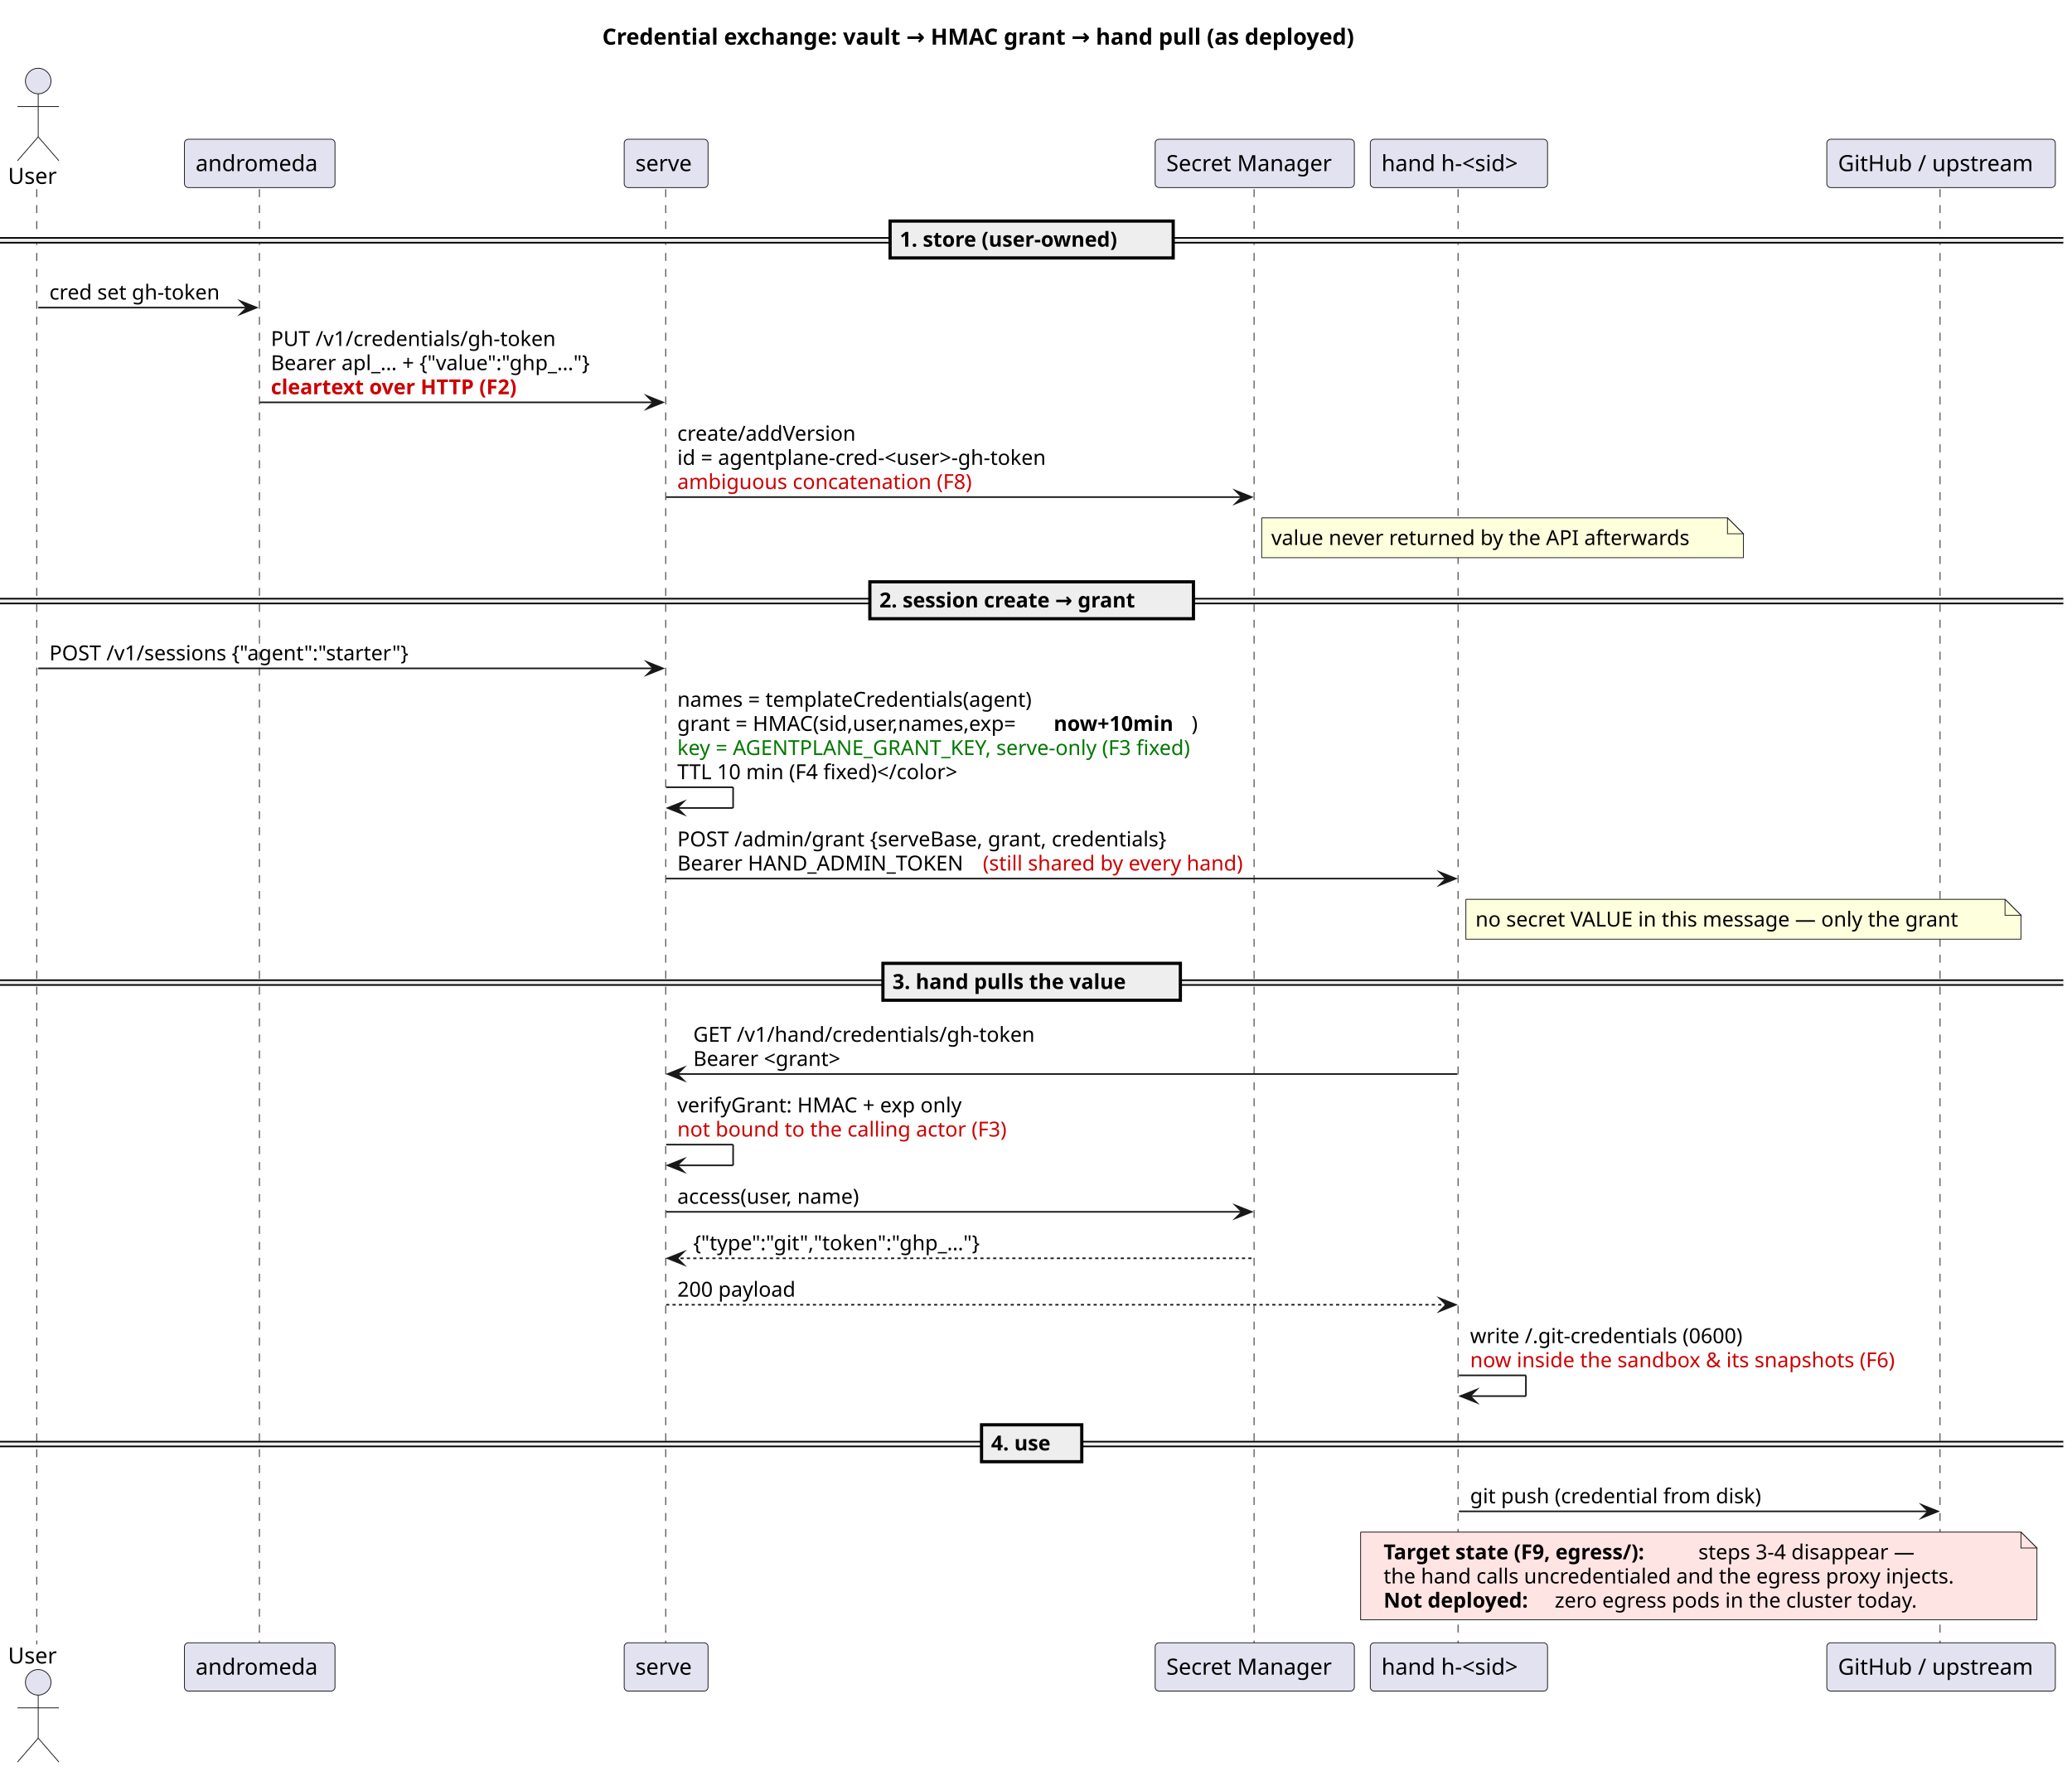
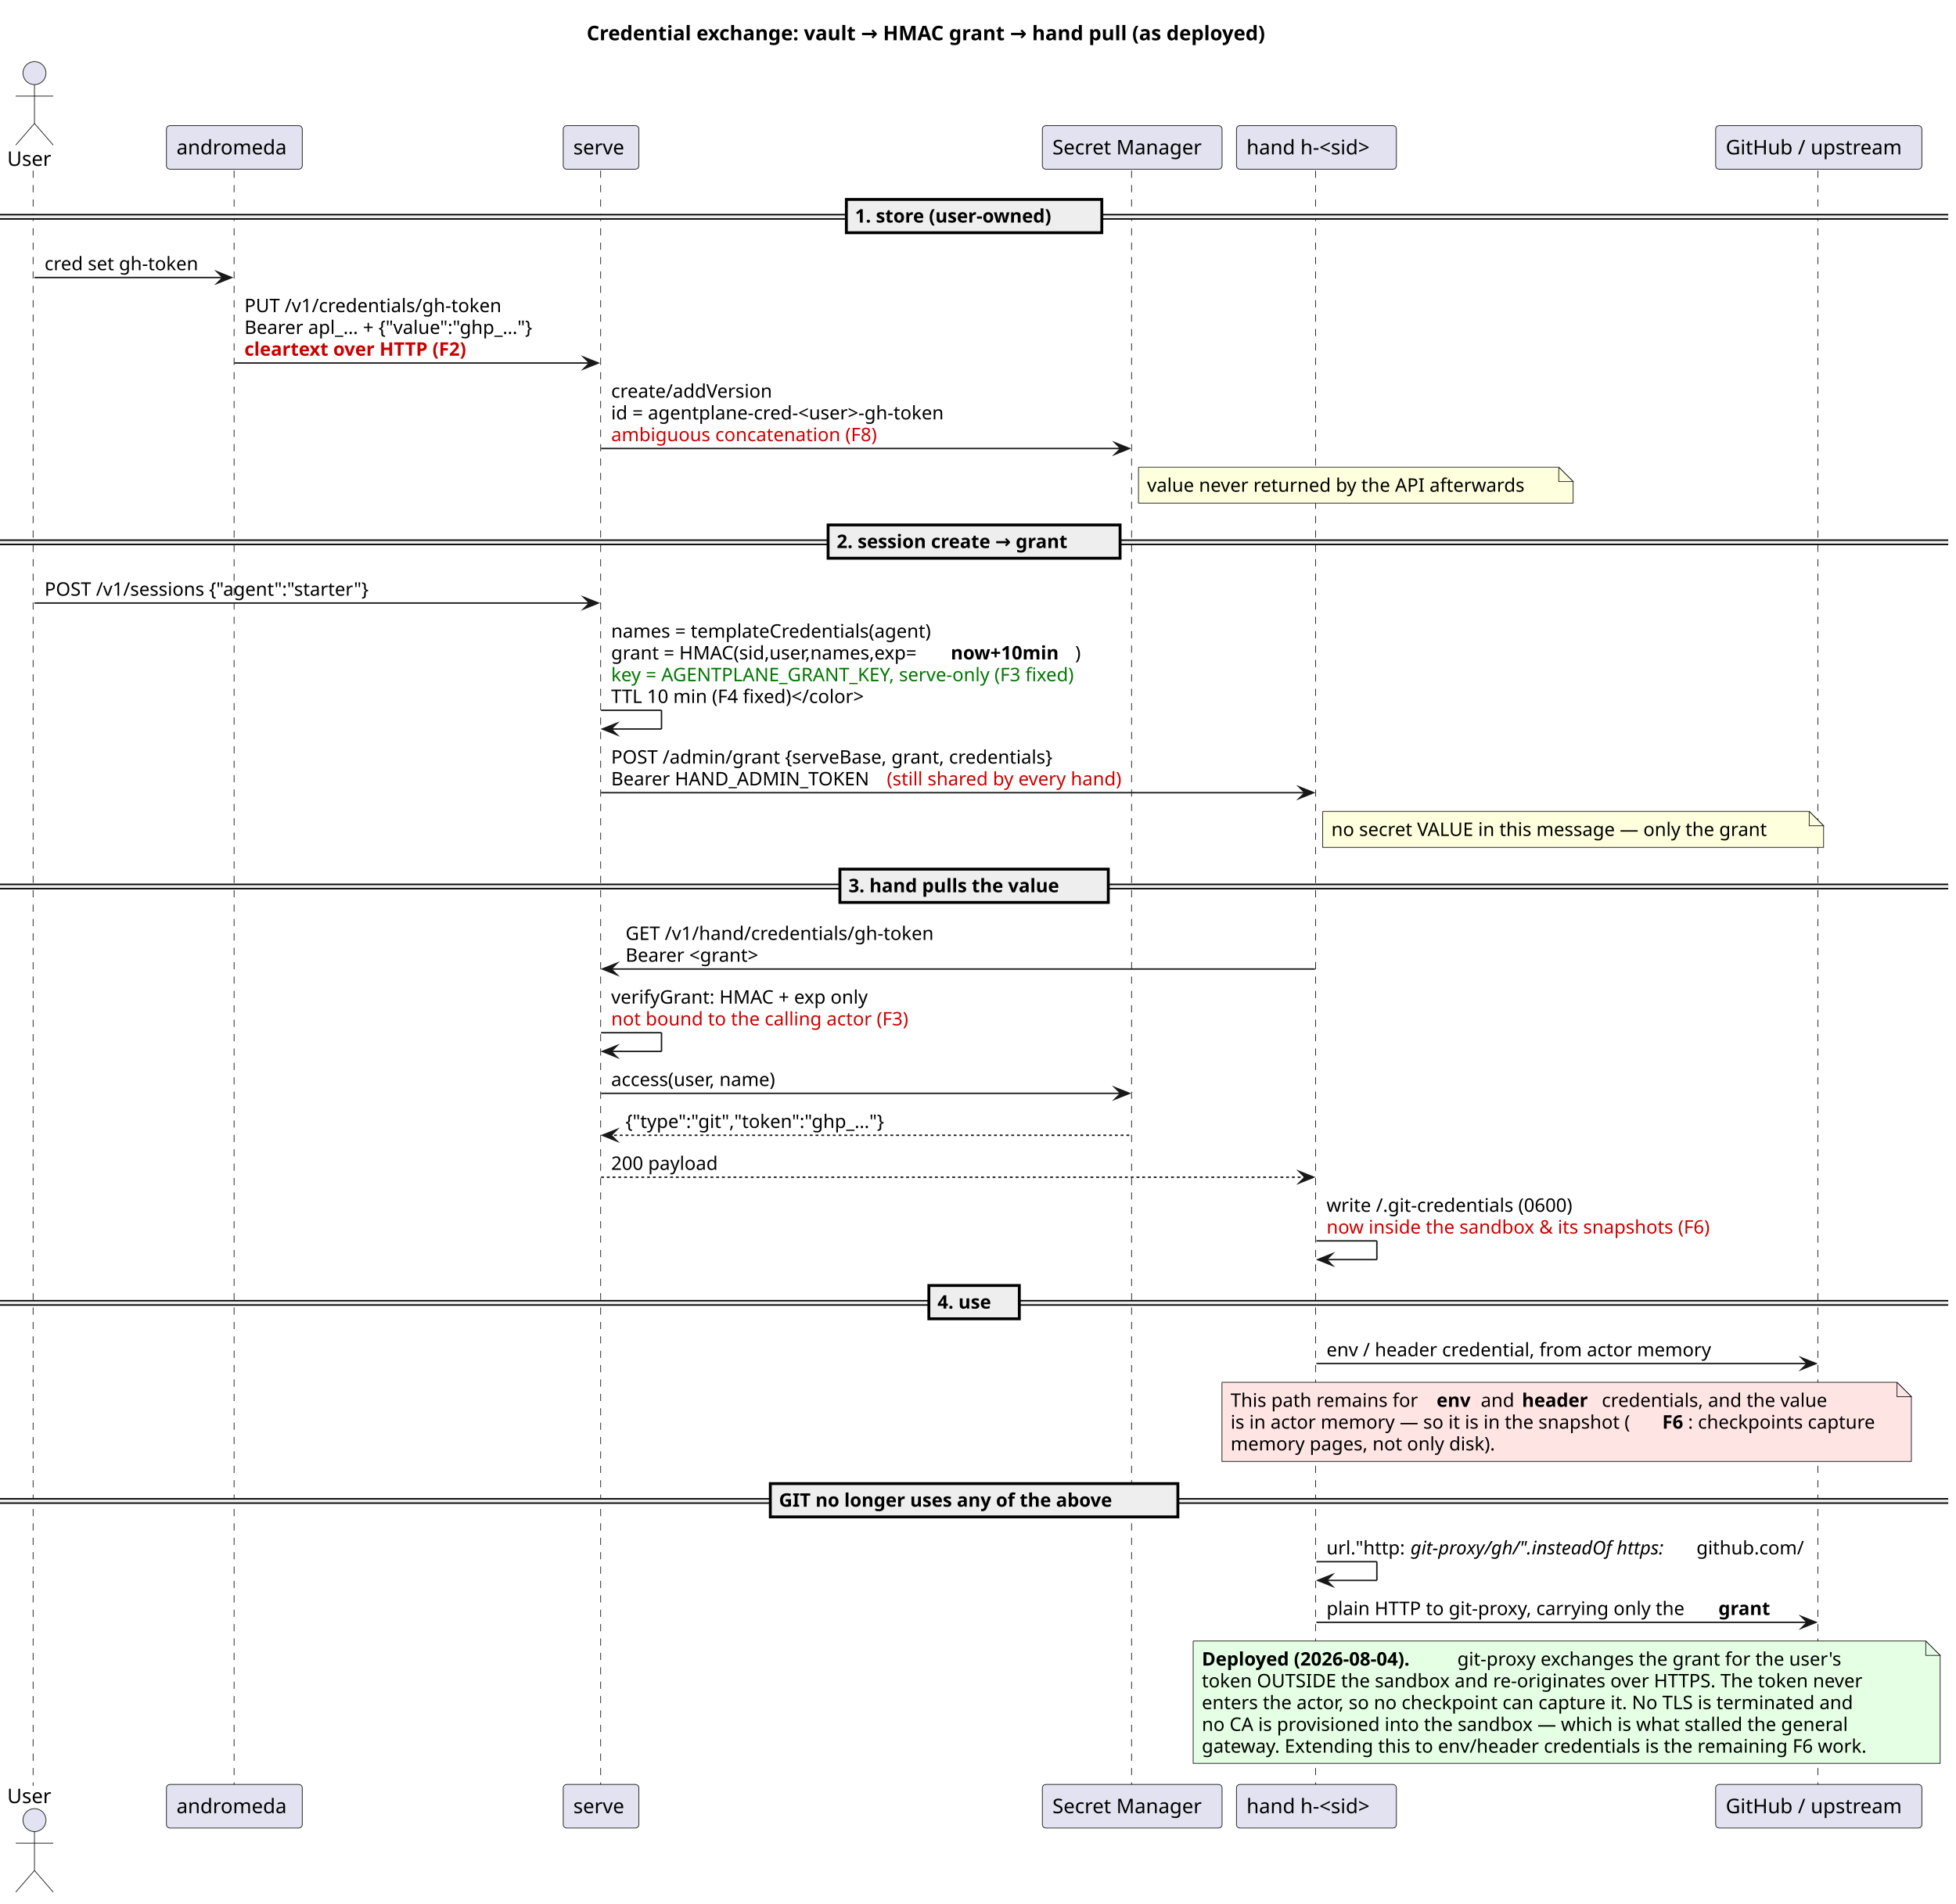
- <svg xmlns="http://www.w3.org/2000/svg" contentStyleType="text/css" data-diagram-type="SEQUENCE" height="1113px" preserveAspectRatio="none" style="width:1299px;height:1113px;background:#FFFFFF;" version="1.1" viewBox="0 0 1299 1113" width="1299px" zoomAndPan="magnify">
+ <svg xmlns="http://www.w3.org/2000/svg" contentStyleType="text/css" data-diagram-type="SEQUENCE" height="1323px" preserveAspectRatio="none" style="width:1359px;height:1323px;background:#FFFFFF;" version="1.1" viewBox="0 0 1359 1323" width="1359px" zoomAndPan="magnify">
  <defs />
  <g>
    <g class="title" data-source-line="1">
-       <text fill="#000000" font-family="sans-serif" font-size="14" font-weight="700" lengthAdjust="spacing" textLength="537.4" x="377.572" y="27.995">Credential exchange: vault → HMAC grant → hand pull (as deployed)</text>
+       <text fill="#000000" font-family="sans-serif" font-size="14" font-weight="700" lengthAdjust="spacing" textLength="537.4" x="407.582" y="27.995">Credential exchange: vault → HMAC grant → hand pull (as deployed)</text>
    </g>
    <g class="participant-lifeline" data-entity-uid="part1" data-qualified-name="User" data-source-line="3" id="part1-lifeline">
      <g>
-         <rect fill="#000000" fill-opacity="0" height="912.383" width="8" x="19.955" y="118.594" />
-         <line style="stroke:#181818;stroke-width:0.5;stroke-dasharray:5,5;" x1="23" x2="23" y1="118.594" y2="1030.977" />
+         <rect fill="#000000" fill-opacity="0" height="1122.445" width="8" x="19.955" y="118.594" />
+         <line style="stroke:#181818;stroke-width:0.5;stroke-dasharray:5,5;" x1="23" x2="23" y1="118.594" y2="1241.039" />
      </g>
    </g>
    <g class="participant-lifeline" data-entity-uid="part2" data-qualified-name="tui" data-source-line="4" id="part2-lifeline">
      <g>
-         <rect fill="#000000" fill-opacity="0" height="912.383" width="8" x="158.829" y="118.594" />
-         <line style="stroke:#181818;stroke-width:0.5;stroke-dasharray:5,5;" x1="162.64" x2="162.64" y1="118.594" y2="1030.977" />
+         <rect fill="#000000" fill-opacity="0" height="1122.445" width="8" x="158.829" y="118.594" />
+         <line style="stroke:#181818;stroke-width:0.5;stroke-dasharray:5,5;" x1="162.64" x2="162.64" y1="118.594" y2="1241.039" />
      </g>
    </g>
    <g class="participant-lifeline" data-entity-uid="part3" data-qualified-name="serve" data-source-line="5" id="part3-lifeline">
      <g>
-         <rect fill="#000000" fill-opacity="0" height="912.383" width="8" x="413.61" y="118.594" />
-         <line style="stroke:#181818;stroke-width:0.5;stroke-dasharray:5,5;" x1="417.33" x2="417.33" y1="118.594" y2="1030.977" />
+         <rect fill="#000000" fill-opacity="0" height="1122.445" width="8" x="413.61" y="118.594" />
+         <line style="stroke:#181818;stroke-width:0.5;stroke-dasharray:5,5;" x1="417.33" x2="417.33" y1="118.594" y2="1241.039" />
      </g>
    </g>
    <g class="participant-lifeline" data-entity-uid="part4" data-qualified-name="sm" data-source-line="6" id="part4-lifeline">
      <g>
-         <rect fill="#000000" fill-opacity="0" height="912.383" width="8" x="782.641" y="118.594" />
-         <line style="stroke:#181818;stroke-width:0.5;stroke-dasharray:5,5;" x1="786.205" x2="786.205" y1="118.594" y2="1030.977" />
+         <rect fill="#000000" fill-opacity="0" height="1122.445" width="8" x="782.641" y="118.594" />
+         <line style="stroke:#181818;stroke-width:0.5;stroke-dasharray:5,5;" x1="786.205" x2="786.205" y1="118.594" y2="1241.039" />
      </g>
    </g>
    <g class="participant-lifeline" data-entity-uid="part5" data-qualified-name="hand" data-source-line="7" id="part5-lifeline">
      <g>
-         <rect fill="#000000" fill-opacity="0" height="912.383" width="8" x="910.636" y="118.594" />
-         <line style="stroke:#181818;stroke-width:0.5;stroke-dasharray:5,5;" x1="914.077" x2="914.077" y1="118.594" y2="1030.977" />
+         <rect fill="#000000" fill-opacity="0" height="1122.445" width="8" x="910.636" y="118.594" />
+         <line style="stroke:#181818;stroke-width:0.5;stroke-dasharray:5,5;" x1="914.077" x2="914.077" y1="118.594" y2="1241.039" />
      </g>
    </g>
    <g class="participant-lifeline" data-entity-uid="part6" data-qualified-name="ext" data-source-line="8" id="part6-lifeline">
      <g>
-         <rect fill="#000000" fill-opacity="0" height="912.383" width="8" x="1212.915" y="118.594" />
-         <line style="stroke:#181818;stroke-width:0.5;stroke-dasharray:5,5;" x1="1216.285" x2="1216.285" y1="118.594" y2="1030.977" />
+         <rect fill="#000000" fill-opacity="0" height="1122.445" width="8" x="1259.647" y="118.594" />
+         <line style="stroke:#181818;stroke-width:0.5;stroke-dasharray:5,5;" x1="1263.016" x2="1263.016" y1="118.594" y2="1241.039" />
      </g>
    </g>
    <g class="participant participant-head" data-entity-uid="part1" data-qualified-name="User" data-source-line="3" id="part1-head">
      <text fill="#000000" font-family="sans-serif" font-size="14" lengthAdjust="spacing" textLength="31.91" x="5" y="115.292">User</text>
      <ellipse cx="23.955" cy="50.797" fill="#E2E2F0" rx="8" ry="8" style="stroke:#181818;stroke-width:0.5;" />
      <path d="M23.955,58.797 L23.955,85.797 M10.955,66.797 L36.955,66.797 M23.955,85.797 L10.955,100.797 M23.955,85.797 L36.955,100.797" fill="none" style="stroke:#181818;stroke-width:0.5;" />
    </g>
    <g class="participant participant-tail" data-entity-uid="part1" data-qualified-name="User" data-source-line="3" id="part1-tail">
-       <text fill="#000000" font-family="sans-serif" font-size="14" lengthAdjust="spacing" textLength="31.91" x="5" y="1042.972">User</text>
-       <ellipse cx="23.955" cy="1054.773" fill="#E2E2F0" rx="8" ry="8" style="stroke:#181818;stroke-width:0.5;" />
-       <path d="M23.955,1062.773 L23.955,1089.773 M10.955,1070.773 L36.955,1070.773 M23.955,1089.773 L10.955,1104.773 M23.955,1089.773 L36.955,1104.773" fill="none" style="stroke:#181818;stroke-width:0.5;" />
+       <text fill="#000000" font-family="sans-serif" font-size="14" lengthAdjust="spacing" textLength="31.91" x="5" y="1253.034">User</text>
+       <ellipse cx="23.955" cy="1264.836" fill="#E2E2F0" rx="8" ry="8" style="stroke:#181818;stroke-width:0.5;" />
+       <path d="M23.955,1272.836 L23.955,1299.836 M10.955,1280.836 L36.955,1280.836 M23.955,1299.836 L10.955,1314.836 M23.955,1299.836 L36.955,1314.836" fill="none" style="stroke:#181818;stroke-width:0.5;" />
    </g>
    <g class="participant participant-head" data-entity-uid="part2" data-qualified-name="tui" data-source-line="4" id="part2-head">
      <rect fill="#E2E2F0" height="30.297" rx="2.5" ry="2.5" style="stroke:#181818;stroke-width:0.5;" width="94.377" x="115.64" y="87.297" />
      <text fill="#000000" font-family="sans-serif" font-size="14" lengthAdjust="spacing" textLength="80.377" x="122.64" y="107.292">andromeda</text>
    </g>
    <g class="participant participant-tail" data-entity-uid="part2" data-qualified-name="tui" data-source-line="4" id="part2-tail">
-       <rect fill="#E2E2F0" height="30.297" rx="2.5" ry="2.5" style="stroke:#181818;stroke-width:0.5;" width="94.377" x="115.64" y="1029.977" />
-       <text fill="#000000" font-family="sans-serif" font-size="14" lengthAdjust="spacing" textLength="80.377" x="122.64" y="1049.972">andromeda</text>
+       <rect fill="#E2E2F0" height="30.297" rx="2.5" ry="2.5" style="stroke:#181818;stroke-width:0.5;" width="94.377" x="115.64" y="1240.039" />
+       <text fill="#000000" font-family="sans-serif" font-size="14" lengthAdjust="spacing" textLength="80.377" x="122.64" y="1260.034">andromeda</text>
    </g>
    <g class="participant participant-head" data-entity-uid="part3" data-qualified-name="serve" data-source-line="5" id="part3-head">
      <rect fill="#E2E2F0" height="30.297" rx="2.5" ry="2.5" style="stroke:#181818;stroke-width:0.5;" width="52.562" x="391.33" y="87.297" />
      <text fill="#000000" font-family="sans-serif" font-size="14" lengthAdjust="spacing" textLength="38.562" x="398.33" y="107.292">serve</text>
    </g>
    <g class="participant participant-tail" data-entity-uid="part3" data-qualified-name="serve" data-source-line="5" id="part3-tail">
-       <rect fill="#E2E2F0" height="30.297" rx="2.5" ry="2.5" style="stroke:#181818;stroke-width:0.5;" width="52.562" x="391.33" y="1029.977" />
-       <text fill="#000000" font-family="sans-serif" font-size="14" lengthAdjust="spacing" textLength="38.562" x="398.33" y="1049.972">serve</text>
+       <rect fill="#E2E2F0" height="30.297" rx="2.5" ry="2.5" style="stroke:#181818;stroke-width:0.5;" width="52.562" x="391.33" y="1240.039" />
+       <text fill="#000000" font-family="sans-serif" font-size="14" lengthAdjust="spacing" textLength="38.562" x="398.33" y="1260.034">serve</text>
    </g>
    <g class="participant participant-head" data-entity-uid="part4" data-qualified-name="sm" data-source-line="6" id="part4-head">
      <rect fill="#E2E2F0" height="30.297" rx="2.5" ry="2.5" style="stroke:#181818;stroke-width:0.5;" width="124.872" x="724.205" y="87.297" />
      <text fill="#000000" font-family="sans-serif" font-size="14" lengthAdjust="spacing" textLength="110.872" x="731.205" y="107.292">Secret Manager</text>
    </g>
    <g class="participant participant-tail" data-entity-uid="part4" data-qualified-name="sm" data-source-line="6" id="part4-tail">
-       <rect fill="#E2E2F0" height="30.297" rx="2.5" ry="2.5" style="stroke:#181818;stroke-width:0.5;" width="124.872" x="724.205" y="1029.977" />
-       <text fill="#000000" font-family="sans-serif" font-size="14" lengthAdjust="spacing" textLength="110.872" x="731.205" y="1049.972">Secret Manager</text>
+       <rect fill="#E2E2F0" height="30.297" rx="2.5" ry="2.5" style="stroke:#181818;stroke-width:0.5;" width="124.872" x="724.205" y="1240.039" />
+       <text fill="#000000" font-family="sans-serif" font-size="14" lengthAdjust="spacing" textLength="110.872" x="731.205" y="1260.034">Secret Manager</text>
    </g>
    <g class="participant participant-head" data-entity-uid="part5" data-qualified-name="hand" data-source-line="7" id="part5-head">
      <rect fill="#E2E2F0" height="30.297" rx="2.5" ry="2.5" style="stroke:#181818;stroke-width:0.5;" width="111.118" x="859.077" y="87.297" />
      <text fill="#000000" font-family="sans-serif" font-size="14" lengthAdjust="spacing" textLength="97.118" x="866.077" y="107.292">hand h-&lt;sid&gt;</text>
    </g>
    <g class="participant participant-tail" data-entity-uid="part5" data-qualified-name="hand" data-source-line="7" id="part5-tail">
-       <rect fill="#E2E2F0" height="30.297" rx="2.5" ry="2.5" style="stroke:#181818;stroke-width:0.5;" width="111.118" x="859.077" y="1029.977" />
-       <text fill="#000000" font-family="sans-serif" font-size="14" lengthAdjust="spacing" textLength="97.118" x="866.077" y="1049.972">hand h-&lt;sid&gt;</text>
+       <rect fill="#E2E2F0" height="30.297" rx="2.5" ry="2.5" style="stroke:#181818;stroke-width:0.5;" width="111.118" x="859.077" y="1240.039" />
+       <text fill="#000000" font-family="sans-serif" font-size="14" lengthAdjust="spacing" textLength="97.118" x="866.077" y="1260.034">hand h-&lt;sid&gt;</text>
    </g>
    <g class="participant participant-head" data-entity-uid="part6" data-qualified-name="ext" data-source-line="8" id="part6-head">
-       <rect fill="#E2E2F0" height="30.297" rx="2.5" ry="2.5" style="stroke:#181818;stroke-width:0.5;" width="143.261" x="1145.285" y="87.297" />
-       <text fill="#000000" font-family="sans-serif" font-size="14" lengthAdjust="spacing" textLength="129.261" x="1152.285" y="107.292">GitHub / upstream</text>
+       <rect fill="#E2E2F0" height="30.297" rx="2.5" ry="2.5" style="stroke:#181818;stroke-width:0.5;" width="143.261" x="1192.016" y="87.297" />
+       <text fill="#000000" font-family="sans-serif" font-size="14" lengthAdjust="spacing" textLength="129.261" x="1199.016" y="107.292">GitHub / upstream</text>
    </g>
    <g class="participant participant-tail" data-entity-uid="part6" data-qualified-name="ext" data-source-line="8" id="part6-tail">
-       <rect fill="#E2E2F0" height="30.297" rx="2.5" ry="2.5" style="stroke:#181818;stroke-width:0.5;" width="143.261" x="1145.285" y="1029.977" />
-       <text fill="#000000" font-family="sans-serif" font-size="14" lengthAdjust="spacing" textLength="129.261" x="1152.285" y="1049.972">GitHub / upstream</text>
-     </g>
-     <rect fill="#EEEEEE" height="3" style="stroke:#EEEEEE;stroke-width:1;" width="1293.545" x="0" y="149.16" />
-     <line style="stroke:#000000;stroke-width:1;" x1="0" x2="1293.545" y1="149.16" y2="149.16" />
-     <line style="stroke:#000000;stroke-width:1;" x1="0" x2="1293.545" y1="152.16" y2="152.16" />
-     <rect fill="#EEEEEE" height="23.133" style="stroke:#000000;stroke-width:2;" width="177.49" x="558.028" y="138.594" />
-     <text fill="#000000" font-family="sans-serif" font-size="13" font-weight="700" lengthAdjust="spacing" textLength="158.964" x="564.028" y="154.661">1. store (user-owned)</text>
+       <rect fill="#E2E2F0" height="30.297" rx="2.5" ry="2.5" style="stroke:#181818;stroke-width:0.5;" width="143.261" x="1192.016" y="1240.039" />
+       <text fill="#000000" font-family="sans-serif" font-size="14" lengthAdjust="spacing" textLength="129.261" x="1199.016" y="1260.034">GitHub / upstream</text>
+     </g>
+     <rect fill="#EEEEEE" height="3" style="stroke:#EEEEEE;stroke-width:1;" width="1353.564" x="0" y="149.16" />
+     <line style="stroke:#000000;stroke-width:1;" x1="0" x2="1353.564" y1="149.16" y2="149.16" />
+     <line style="stroke:#000000;stroke-width:1;" x1="0" x2="1353.564" y1="152.16" y2="152.16" />
+     <rect fill="#EEEEEE" height="23.133" style="stroke:#000000;stroke-width:2;" width="177.49" x="588.037" y="138.594" />
+     <text fill="#000000" font-family="sans-serif" font-size="13" font-weight="700" lengthAdjust="spacing" textLength="158.964" x="594.037" y="154.661">1. store (user-owned)</text>
    <g class="message" data-entity-1="part1" data-entity-2="part2" data-source-line="11" id="msg1">
      <polygon fill="#181818" points="150.829,188.859,160.829,192.859,150.829,196.859,154.829,192.859" style="stroke:#181818;stroke-width:1;stroke-linejoin:miter;stroke-miterlimit:10;" />
      <line style="stroke:#181818;stroke-width:1;" x1="23.955" x2="156.829" y1="192.859" y2="192.859" />
      <text fill="#000000" font-family="sans-serif" font-size="13" lengthAdjust="spacing" textLength="114.874" x="30.955" y="187.793">cred set gh-token</text>
    </g>
    <g class="message" data-entity-1="part2" data-entity-2="part3" data-source-line="12" id="msg2">
      <polygon fill="#181818" points="405.61,248.258,415.61,252.258,405.61,256.258,409.61,252.258" style="stroke:#181818;stroke-width:1;stroke-linejoin:miter;stroke-miterlimit:10;" />
      <line style="stroke:#181818;stroke-width:1;" x1="162.829" x2="411.61" y1="252.258" y2="252.258" />
      <text fill="#000000" font-family="sans-serif" font-size="13" lengthAdjust="spacing" textLength="188.57" x="169.829" y="216.926">PUT /v1/credentials/gh-token</text>
      <text fill="#000000" font-family="sans-serif" font-size="13" lengthAdjust="spacing" textLength="230.782" x="169.829" y="232.059">Bearer apl_… + {"value":"ghp_…"}</text>
      <text fill="#CC0000" font-family="sans-serif" font-size="13" font-weight="700" lengthAdjust="spacing" textLength="179.956" x="169.829" y="247.192">cleartext over HTTP (F2)</text>
    </g>
    <g class="message" data-entity-1="part3" data-entity-2="part4" data-source-line="13" id="msg3">
      <polygon fill="#181818" points="774.641,307.656,784.641,311.656,774.641,315.656,778.641,311.656" style="stroke:#181818;stroke-width:1;stroke-linejoin:miter;stroke-miterlimit:10;" />
      <line style="stroke:#181818;stroke-width:1;" x1="417.61" x2="780.641" y1="311.656" y2="311.656" />
      <text fill="#000000" font-family="sans-serif" font-size="13" lengthAdjust="spacing" textLength="119.215" x="424.61" y="276.325">create/addVersion</text>
      <text fill="#000000" font-family="sans-serif" font-size="13" lengthAdjust="spacing" textLength="255.595" x="424.61" y="291.457">id = agentplane-cred-&lt;user&gt;-gh-token</text>
      <text fill="#CC0000" font-family="sans-serif" font-size="13" lengthAdjust="spacing" textLength="198.764" x="424.61" y="306.59">ambiguous concatenation (F8)</text>
    </g>
    <path d="M791,324.656 L791,349.656 L1093,349.656 L1093,334.656 L1083,324.656 L791,324.656" fill="#FEFFDD" style="stroke:#181818;stroke-width:0.5;" />
    <path d="M1083,324.656 L1083,334.656 L1093,334.656 L1083,324.656" fill="#FEFFDD" style="stroke:#181818;stroke-width:0.5;" />
    <text fill="#000000" font-family="sans-serif" font-size="13" lengthAdjust="spacing" textLength="281.887" x="797" y="341.723">value never returned by the API afterwards</text>
-     <rect fill="#EEEEEE" height="3" style="stroke:#EEEEEE;stroke-width:1;" width="1293.545" x="0" y="375.356" />
-     <line style="stroke:#000000;stroke-width:1;" x1="0" x2="1293.545" y1="375.356" y2="375.356" />
-     <line style="stroke:#000000;stroke-width:1;" x1="0" x2="1293.545" y1="378.356" y2="378.356" />
-     <rect fill="#EEEEEE" height="23.133" style="stroke:#000000;stroke-width:2;" width="202.875" x="545.335" y="364.789" />
-     <text fill="#000000" font-family="sans-serif" font-size="13" font-weight="700" lengthAdjust="spacing" textLength="184.349" x="551.335" y="380.856">2. session create → grant</text>
+     <rect fill="#EEEEEE" height="3" style="stroke:#EEEEEE;stroke-width:1;" width="1353.564" x="0" y="375.356" />
+     <line style="stroke:#000000;stroke-width:1;" x1="0" x2="1353.564" y1="375.356" y2="375.356" />
+     <line style="stroke:#000000;stroke-width:1;" x1="0" x2="1353.564" y1="378.356" y2="378.356" />
+     <rect fill="#EEEEEE" height="23.133" style="stroke:#000000;stroke-width:2;" width="202.875" x="575.345" y="364.789" />
+     <text fill="#000000" font-family="sans-serif" font-size="13" font-weight="700" lengthAdjust="spacing" textLength="184.349" x="581.345" y="380.856">2. session create → grant</text>
    <g class="message" data-entity-1="part1" data-entity-2="part3" data-source-line="17" id="msg4">
      <polygon fill="#181818" points="405.61,415.055,415.61,419.055,405.61,423.055,409.61,419.055" style="stroke:#181818;stroke-width:1;stroke-linejoin:miter;stroke-miterlimit:10;" />
      <line style="stroke:#181818;stroke-width:1;" x1="23.955" x2="411.61" y1="419.055" y2="419.055" />
      <text fill="#000000" font-family="sans-serif" font-size="13" lengthAdjust="spacing" textLength="248.162" x="30.955" y="413.989">POST /v1/sessions {"agent":"starter"}</text>
    </g>
    <g class="message" data-entity-1="part3" data-entity-2="part3" data-source-line="18" id="msg5">
      <line style="stroke:#181818;stroke-width:1;" x1="417.61" x2="459.61" y1="493.586" y2="493.586" />
      <line style="stroke:#181818;stroke-width:1;" x1="459.61" x2="459.61" y1="493.586" y2="506.586" />
      <line style="stroke:#181818;stroke-width:1;" x1="418.61" x2="459.61" y1="506.586" y2="506.586" />
      <polygon fill="#181818" points="428.61,502.586,418.61,506.586,428.61,510.586,424.61,506.586" style="stroke:#181818;stroke-width:1;stroke-linejoin:miter;stroke-miterlimit:10;" />
      <text fill="#000000" font-family="sans-serif" font-size="13" lengthAdjust="spacing" textLength="243.147" x="424.61" y="443.122">names = templateCredentials(agent)</text>
      <text fill="#000000" font-family="sans-serif" font-size="13" lengthAdjust="spacing" textLength="235.955" x="424.61" y="458.254">grant = HMAC(sid,user,names,exp=</text>
      <text fill="#000000" font-family="sans-serif" font-size="13" font-weight="700" lengthAdjust="spacing" textLength="86.436" x="660.565" y="458.254">now+10min</text>
      <text fill="#000000" font-family="sans-serif" font-size="13" lengthAdjust="spacing" textLength="5.072" x="747.001" y="458.254">)</text>
      <text fill="#007700" font-family="sans-serif" font-size="13" lengthAdjust="spacing" textLength="355.031" x="424.61" y="473.387">key = AGENTPLANE_GRANT_KEY, serve-only (F3 fixed)</text>
      <text fill="#000000" font-family="sans-serif" font-size="13" lengthAdjust="spacing" textLength="196.911" x="424.61" y="488.52">TTL 10 min (F4 fixed)&lt;/color&gt;</text>
    </g>
    <g class="message" data-entity-1="part3" data-entity-2="part5" data-source-line="19" id="msg6">
      <polygon fill="#181818" points="902.636,546.852,912.636,550.852,902.636,554.852,906.636,550.852" style="stroke:#181818;stroke-width:1;stroke-linejoin:miter;stroke-miterlimit:10;" />
      <line style="stroke:#181818;stroke-width:1;" x1="417.61" x2="908.636" y1="550.852" y2="550.852" />
      <text fill="#000000" font-family="sans-serif" font-size="13" lengthAdjust="spacing" textLength="338.527" x="424.61" y="530.653">POST /admin/grant  {serveBase, grant, credentials}</text>
      <text fill="#000000" font-family="sans-serif" font-size="13" lengthAdjust="spacing" textLength="187.421" x="424.61" y="545.786">Bearer HAND_ADMIN_TOKEN</text>
      <text fill="#CC0000" font-family="sans-serif" font-size="13" lengthAdjust="spacing" textLength="179.321" x="616.164" y="545.786">(still shared by every hand)</text>
    </g>
    <path d="M919,563.852 L919,588.852 L1267,588.852 L1267,573.852 L1257,563.852 L919,563.852" fill="#FEFFDD" style="stroke:#181818;stroke-width:0.5;" />
    <path d="M1257,563.852 L1257,573.852 L1267,573.852 L1257,563.852" fill="#FEFFDD" style="stroke:#181818;stroke-width:0.5;" />
    <text fill="#000000" font-family="sans-serif" font-size="13" lengthAdjust="spacing" textLength="327.228" x="925" y="580.918">no secret VALUE in this message — only the grant</text>
-     <rect fill="#EEEEEE" height="3" style="stroke:#EEEEEE;stroke-width:1;" width="1293.545" x="0" y="614.551" />
-     <line style="stroke:#000000;stroke-width:1;" x1="0" x2="1293.545" y1="614.551" y2="614.551" />
-     <line style="stroke:#000000;stroke-width:1;" x1="0" x2="1293.545" y1="617.551" y2="617.551" />
-     <rect fill="#EEEEEE" height="23.133" style="stroke:#000000;stroke-width:2;" width="186.472" x="553.537" y="603.984" />
-     <text fill="#000000" font-family="sans-serif" font-size="13" font-weight="700" lengthAdjust="spacing" textLength="167.946" x="559.537" y="620.051">3. hand pulls the value</text>
+     <rect fill="#EEEEEE" height="3" style="stroke:#EEEEEE;stroke-width:1;" width="1353.564" x="0" y="614.551" />
+     <line style="stroke:#000000;stroke-width:1;" x1="0" x2="1353.564" y1="614.551" y2="614.551" />
+     <line style="stroke:#000000;stroke-width:1;" x1="0" x2="1353.564" y1="617.551" y2="617.551" />
+     <rect fill="#EEEEEE" height="23.133" style="stroke:#000000;stroke-width:2;" width="186.472" x="583.546" y="603.984" />
+     <text fill="#000000" font-family="sans-serif" font-size="13" font-weight="700" lengthAdjust="spacing" textLength="167.946" x="589.546" y="620.051">3. hand pulls the value</text>
    <g class="message" data-entity-1="part5" data-entity-2="part3" data-source-line="23" id="msg7">
      <polygon fill="#181818" points="428.61,669.383,418.61,673.383,428.61,677.383,424.61,673.383" style="stroke:#181818;stroke-width:1;stroke-linejoin:miter;stroke-miterlimit:10;" />
      <line style="stroke:#181818;stroke-width:1;" x1="422.61" x2="913.636" y1="673.383" y2="673.383" />
      <text fill="#000000" font-family="sans-serif" font-size="13" lengthAdjust="spacing" textLength="226.58" x="434.61" y="653.184">GET /v1/hand/credentials/gh-token</text>
      <text fill="#000000" font-family="sans-serif" font-size="13" lengthAdjust="spacing" textLength="104.387" x="434.61" y="668.317">Bearer &lt;grant&gt;</text>
    </g>
    <g class="message" data-entity-1="part3" data-entity-2="part3" data-source-line="24" id="msg8">
      <line style="stroke:#181818;stroke-width:1;" x1="417.61" x2="459.61" y1="717.648" y2="717.648" />
      <line style="stroke:#181818;stroke-width:1;" x1="459.61" x2="459.61" y1="717.648" y2="730.648" />
      <line style="stroke:#181818;stroke-width:1;" x1="418.61" x2="459.61" y1="730.648" y2="730.648" />
      <polygon fill="#181818" points="428.61,726.648,418.61,730.648,428.61,734.648,424.61,730.648" style="stroke:#181818;stroke-width:1;stroke-linejoin:miter;stroke-miterlimit:10;" />
      <text fill="#000000" font-family="sans-serif" font-size="13" lengthAdjust="spacing" textLength="195.844" x="424.61" y="697.45">verifyGrant: HMAC + exp only</text>
      <text fill="#CC0000" font-family="sans-serif" font-size="13" lengthAdjust="spacing" textLength="223.247" x="424.61" y="712.582">not bound to the calling actor (F3)</text>
    </g>
    <g class="message" data-entity-1="part3" data-entity-2="part4" data-source-line="25" id="msg9">
      <polygon fill="#181818" points="774.641,755.781,784.641,759.781,774.641,763.781,778.641,759.781" style="stroke:#181818;stroke-width:1;stroke-linejoin:miter;stroke-miterlimit:10;" />
      <line style="stroke:#181818;stroke-width:1;" x1="417.61" x2="780.641" y1="759.781" y2="759.781" />
      <text fill="#000000" font-family="sans-serif" font-size="13" lengthAdjust="spacing" textLength="127.436" x="424.61" y="754.715">access(user, name)</text>
    </g>
    <g class="message" data-entity-1="part4" data-entity-2="part3" data-source-line="26" id="msg10">
      <polygon fill="#181818" points="428.61,784.914,418.61,788.914,428.61,792.914,424.61,788.914" style="stroke:#181818;stroke-width:1;stroke-linejoin:miter;stroke-miterlimit:10;" />
      <line style="stroke:#181818;stroke-width:1;stroke-dasharray:2,2;" x1="422.61" x2="785.641" y1="788.914" y2="788.914" />
      <text fill="#000000" font-family="sans-serif" font-size="13" lengthAdjust="spacing" textLength="204.331" x="434.61" y="783.848">{"type":"git","token":"ghp_…"}</text>
    </g>
    <g class="message" data-entity-1="part3" data-entity-2="part5" data-source-line="27" id="msg11">
      <polygon fill="#181818" points="902.636,814.047,912.636,818.047,902.636,822.047,906.636,818.047" style="stroke:#181818;stroke-width:1;stroke-linejoin:miter;stroke-miterlimit:10;" />
      <line style="stroke:#181818;stroke-width:1;stroke-dasharray:2,2;" x1="417.61" x2="908.636" y1="818.047" y2="818.047" />
      <text fill="#000000" font-family="sans-serif" font-size="13" lengthAdjust="spacing" textLength="80.641" x="424.61" y="812.981">200 payload</text>
    </g>
    <g class="message" data-entity-1="part5" data-entity-2="part5" data-source-line="28" id="msg12">
      <line style="stroke:#181818;stroke-width:1;" x1="914.636" x2="956.636" y1="862.312" y2="862.312" />
      <line style="stroke:#181818;stroke-width:1;" x1="956.636" x2="956.636" y1="862.312" y2="875.312" />
      <line style="stroke:#181818;stroke-width:1;" x1="915.636" x2="956.636" y1="875.312" y2="875.312" />
      <polygon fill="#181818" points="925.636,871.312,915.636,875.312,925.636,879.312,921.636,875.312" style="stroke:#181818;stroke-width:1;stroke-linejoin:miter;stroke-miterlimit:10;" />
      <text fill="#000000" font-family="sans-serif" font-size="13" lengthAdjust="spacing" textLength="186.38" x="921.636" y="842.114">write /.git-credentials (0600)</text>
      <text fill="#CC0000" font-family="sans-serif" font-size="13" lengthAdjust="spacing" textLength="288.279" x="921.636" y="857.247">now inside the sandbox &amp; its snapshots (F6)</text>
    </g>
-     <rect fill="#EEEEEE" height="3" style="stroke:#EEEEEE;stroke-width:1;" width="1293.545" x="0" y="903.879" />
-     <line style="stroke:#000000;stroke-width:1;" x1="0" x2="1293.545" y1="903.879" y2="903.879" />
-     <line style="stroke:#000000;stroke-width:1;" x1="0" x2="1293.545" y1="906.879" y2="906.879" />
-     <rect fill="#EEEEEE" height="23.133" style="stroke:#000000;stroke-width:2;" width="62.845" x="615.35" y="893.312" />
-     <text fill="#000000" font-family="sans-serif" font-size="13" font-weight="700" lengthAdjust="spacing" textLength="44.319" x="621.35" y="909.379">4. use</text>
+     <rect fill="#EEEEEE" height="3" style="stroke:#EEEEEE;stroke-width:1;" width="1353.564" x="0" y="903.879" />
+     <line style="stroke:#000000;stroke-width:1;" x1="0" x2="1353.564" y1="903.879" y2="903.879" />
+     <line style="stroke:#000000;stroke-width:1;" x1="0" x2="1353.564" y1="906.879" y2="906.879" />
+     <rect fill="#EEEEEE" height="23.133" style="stroke:#000000;stroke-width:2;" width="62.845" x="645.359" y="893.312" />
+     <text fill="#000000" font-family="sans-serif" font-size="13" font-weight="700" lengthAdjust="spacing" textLength="44.319" x="651.359" y="909.379">4. use</text>
    <g class="message" data-entity-1="part5" data-entity-2="part6" data-source-line="31" id="msg13">
-       <polygon fill="#181818" points="1204.915,943.578,1214.915,947.578,1204.915,951.578,1208.915,947.578" style="stroke:#181818;stroke-width:1;stroke-linejoin:miter;stroke-miterlimit:10;" />
-       <line style="stroke:#181818;stroke-width:1;" x1="914.636" x2="1210.915" y1="947.578" y2="947.578" />
-       <text fill="#000000" font-family="sans-serif" font-size="13" lengthAdjust="spacing" textLength="197.107" x="921.636" y="942.512">git push (credential from disk)</text>
-     </g>
-     <path d="M853,960.578 L853,1015.578 L1277,1015.578 L1277,970.578 L1267,960.578 L853,960.578" fill="#FFE4E4" style="stroke:#181818;stroke-width:0.5;" />
-     <path d="M1267,960.578 L1267,970.578 L1277,970.578 L1267,960.578" fill="#FFE4E4" style="stroke:#181818;stroke-width:0.5;" />
-     <text fill="#000000" font-family="sans-serif" font-size="13" font-weight="700" lengthAdjust="spacing" textLength="193.242" x="867.397" y="977.645">Target state (F9, egress/):</text>
-     <text fill="#000000" font-family="sans-serif" font-size="13" lengthAdjust="spacing" textLength="145.939" x="1064.771" y="977.645">steps 3-4 disappear —</text>
-     <text fill="#000000" font-family="sans-serif" font-size="13" lengthAdjust="spacing" textLength="386.674" x="867.397" y="992.778">the hand calls uncredentialed and the egress proxy injects.</text>
-     <text fill="#000000" font-family="sans-serif" font-size="13" font-weight="700" lengthAdjust="spacing" textLength="103.162" x="867.397" y="1007.911">Not deployed:</text>
-     <text fill="#000000" font-family="sans-serif" font-size="13" lengthAdjust="spacing" textLength="245.775" x="974.692" y="1007.911">zero egress pods in the cluster today.</text>
+       <polygon fill="#181818" points="1251.647,943.578,1261.647,947.578,1251.647,951.578,1255.647,947.578" style="stroke:#181818;stroke-width:1;stroke-linejoin:miter;stroke-miterlimit:10;" />
+       <line style="stroke:#181818;stroke-width:1;" x1="914.636" x2="1257.647" y1="947.578" y2="947.578" />
+       <text fill="#000000" font-family="sans-serif" font-size="13" lengthAdjust="spacing" textLength="286.666" x="921.636" y="942.512">env / header credential, from actor memory</text>
+     </g>
+     <path d="M849,960.578 L849,1015.578 L1328,1015.578 L1328,970.578 L1318,960.578 L849,960.578" fill="#FFE4E4" style="stroke:#181818;stroke-width:0.5;" />
+     <path d="M1318,960.578 L1318,970.578 L1328,970.578 L1318,960.578" fill="#FFE4E4" style="stroke:#181818;stroke-width:0.5;" />
+     <text fill="#000000" font-family="sans-serif" font-size="13" lengthAdjust="spacing" textLength="138.988" x="855" y="977.645">This path remains for</text>
+     <text fill="#000000" font-family="sans-serif" font-size="13" font-weight="700" lengthAdjust="spacing" textLength="26.546" x="998.121" y="977.645">env</text>
+     <text fill="#000000" font-family="sans-serif" font-size="13" lengthAdjust="spacing" textLength="24.457" x="1028.799" y="977.645">and</text>
+     <text fill="#000000" font-family="sans-serif" font-size="13" font-weight="700" lengthAdjust="spacing" textLength="51.378" x="1057.389" y="977.645">header</text>
+     <text fill="#000000" font-family="sans-serif" font-size="13" lengthAdjust="spacing" textLength="169.87" x="1112.899" y="977.645">credentials, and the value</text>
+     <text fill="#000000" font-family="sans-serif" font-size="13" lengthAdjust="spacing" textLength="299.889" x="855" y="992.778">is in actor memory — so it is in the snapshot (</text>
+     <text fill="#000000" font-family="sans-serif" font-size="13" font-weight="700" lengthAdjust="spacing" textLength="17.926" x="1154.889" y="992.778">F6</text>
+     <text fill="#000000" font-family="sans-serif" font-size="13" lengthAdjust="spacing" textLength="140.677" x="1172.814" y="992.778">: checkpoints capture</text>
+     <text fill="#000000" font-family="sans-serif" font-size="13" lengthAdjust="spacing" textLength="198.377" x="855" y="1007.911">memory pages, not only disk).</text>
+     <rect fill="#EEEEEE" height="3" style="stroke:#EEEEEE;stroke-width:1;" width="1353.564" x="0" y="1041.543" />
+     <line style="stroke:#000000;stroke-width:1;" x1="0" x2="1353.564" y1="1041.543" y2="1041.543" />
+     <line style="stroke:#000000;stroke-width:1;" x1="0" x2="1353.564" y1="1044.543" y2="1044.543" />
+     <rect fill="#EEEEEE" height="23.133" style="stroke:#000000;stroke-width:2;" width="283.166" x="535.199" y="1030.977" />
+     <text fill="#000000" font-family="sans-serif" font-size="13" font-weight="700" lengthAdjust="spacing" textLength="264.64" x="541.199" y="1047.043">GIT no longer uses any of the above</text>
+     <g class="message" data-entity-1="part5" data-entity-2="part5" data-source-line="39" id="msg14">
+       <line style="stroke:#181818;stroke-width:1;" x1="914.636" x2="956.636" y1="1085.242" y2="1085.242" />
+       <line style="stroke:#181818;stroke-width:1;" x1="956.636" x2="956.636" y1="1085.242" y2="1098.242" />
+       <line style="stroke:#181818;stroke-width:1;" x1="915.636" x2="956.636" y1="1098.242" y2="1098.242" />
+       <polygon fill="#181818" points="925.636,1094.242,915.636,1098.242,925.636,1102.242,921.636,1098.242" style="stroke:#181818;stroke-width:1;stroke-linejoin:miter;stroke-miterlimit:10;" />
+       <text fill="#000000" font-family="sans-serif" font-size="13" lengthAdjust="spacing" textLength="58.373" x="921.636" y="1080.176">url."http:</text>
+       <text fill="#000000" font-family="sans-serif" font-size="13" font-style="italic" lengthAdjust="spacing" textLength="198.669" x="980.009" y="1080.176">git-proxy/gh/".insteadOf https:</text>
+       <text fill="#000000" font-family="sans-serif" font-size="13" lengthAdjust="spacing" textLength="77.968" x="1178.678" y="1080.176">github.com/</text>
+     </g>
+     <g class="message" data-entity-1="part5" data-entity-2="part6" data-source-line="40" id="msg15">
+       <polygon fill="#181818" points="1251.647,1123.375,1261.647,1127.375,1251.647,1131.375,1255.647,1127.375" style="stroke:#181818;stroke-width:1;stroke-linejoin:miter;stroke-miterlimit:10;" />
+       <line style="stroke:#181818;stroke-width:1;" x1="914.636" x2="1257.647" y1="1127.375" y2="1127.375" />
+       <text fill="#000000" font-family="sans-serif" font-size="13" lengthAdjust="spacing" textLength="268.176" x="921.636" y="1122.309">plain HTTP to git-proxy, carrying only the</text>
+       <text fill="#000000" font-family="sans-serif" font-size="13" font-weight="700" lengthAdjust="spacing" textLength="39.959" x="1193.944" y="1122.309">grant</text>
+     </g>
+     <path d="M829,1140.375 L829,1225.375 L1348,1225.375 L1348,1150.375 L1338,1140.375 L829,1140.375" fill="#E4FFE4" style="stroke:#181818;stroke-width:0.5;" />
+     <path d="M1338,1140.375 L1338,1150.375 L1348,1150.375 L1338,1140.375" fill="#E4FFE4" style="stroke:#181818;stroke-width:0.5;" />
+     <text fill="#000000" font-family="sans-serif" font-size="13" font-weight="700" lengthAdjust="spacing" textLength="173.399" x="835" y="1157.442">Deployed (2026-08-04).</text>
+     <text fill="#000000" font-family="sans-serif" font-size="13" lengthAdjust="spacing" textLength="287.834" x="1012.531" y="1157.442">git-proxy exchanges the grant for the user's</text>
+     <text fill="#000000" font-family="sans-serif" font-size="13" lengthAdjust="spacing" textLength="493.08" x="835" y="1172.575">token OUTSIDE the sandbox and re-originates over HTTPS. The token never</text>
+     <text fill="#000000" font-family="sans-serif" font-size="13" lengthAdjust="spacing" textLength="490.744" x="835" y="1187.707">enters the actor, so no checkpoint can capture it. No TLS is terminated and</text>
+     <text fill="#000000" font-family="sans-serif" font-size="13" lengthAdjust="spacing" textLength="482.562" x="835" y="1202.84">no CA is provisioned into the sandbox — which is what stalled the general</text>
+     <text fill="#000000" font-family="sans-serif" font-size="13" lengthAdjust="spacing" textLength="498.564" x="835" y="1217.973">gateway. Extending this to env/header credentials is the remaining F6 work.</text>
  </g>
</svg>
